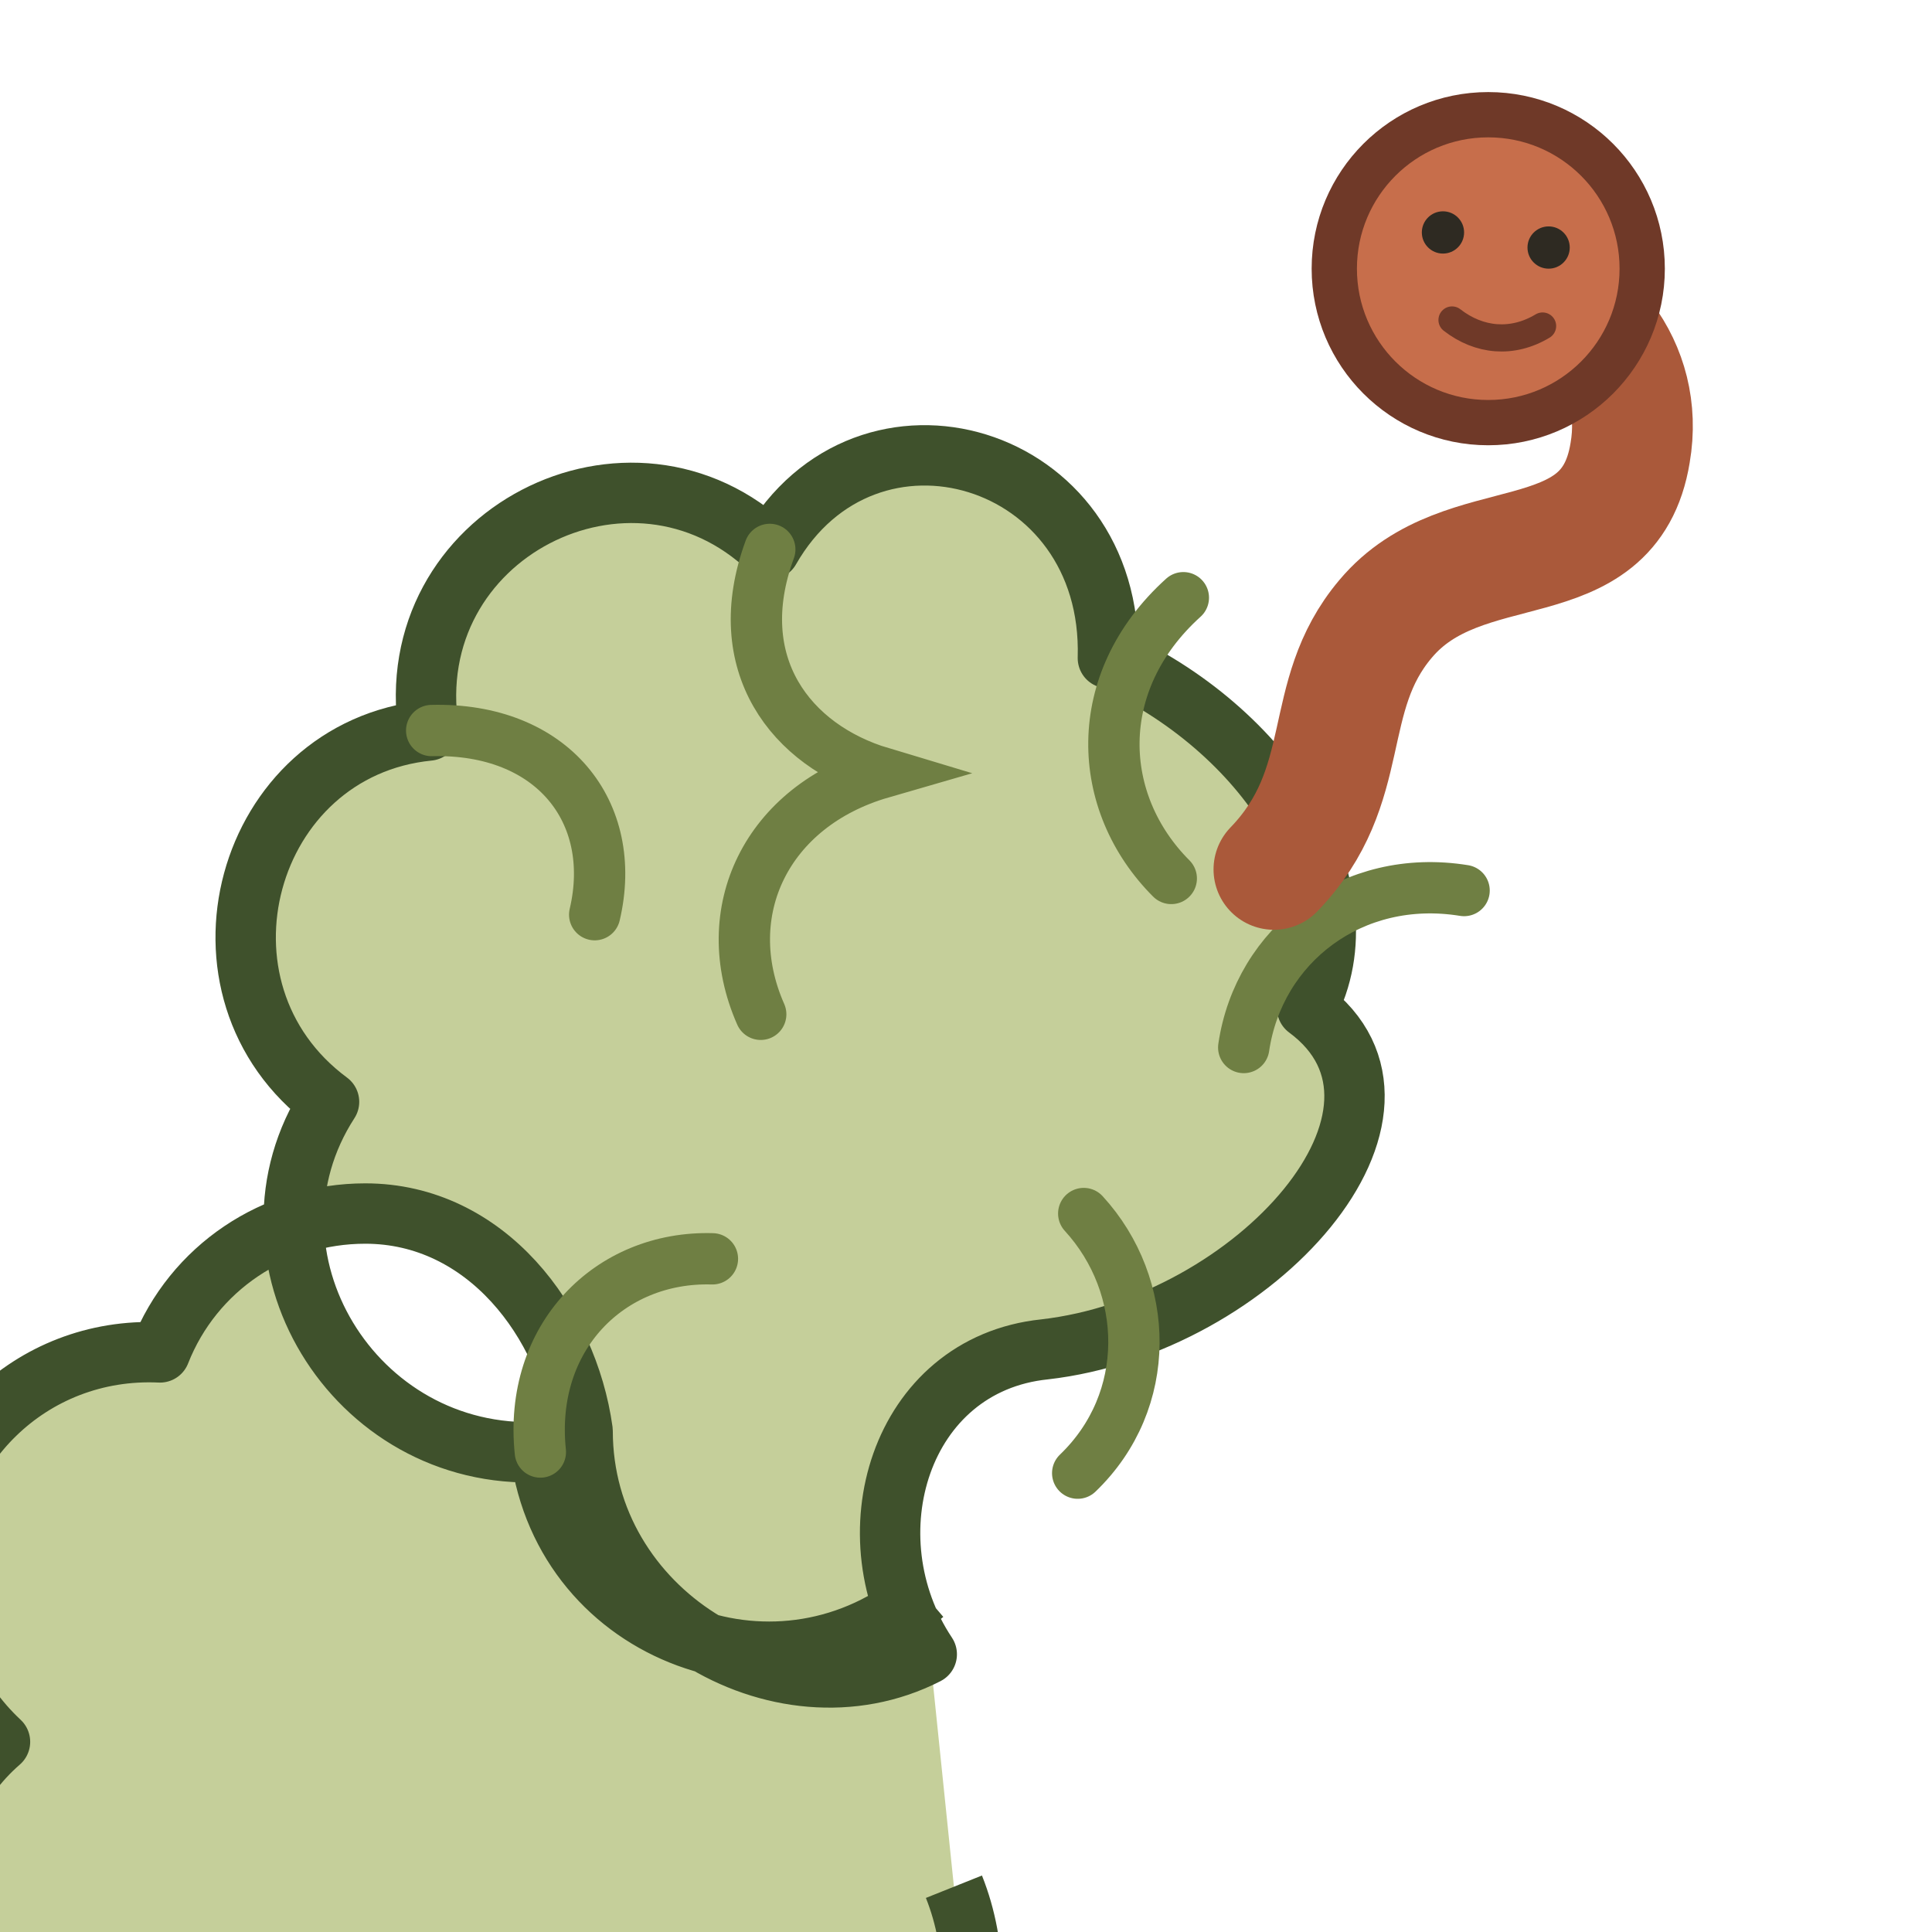
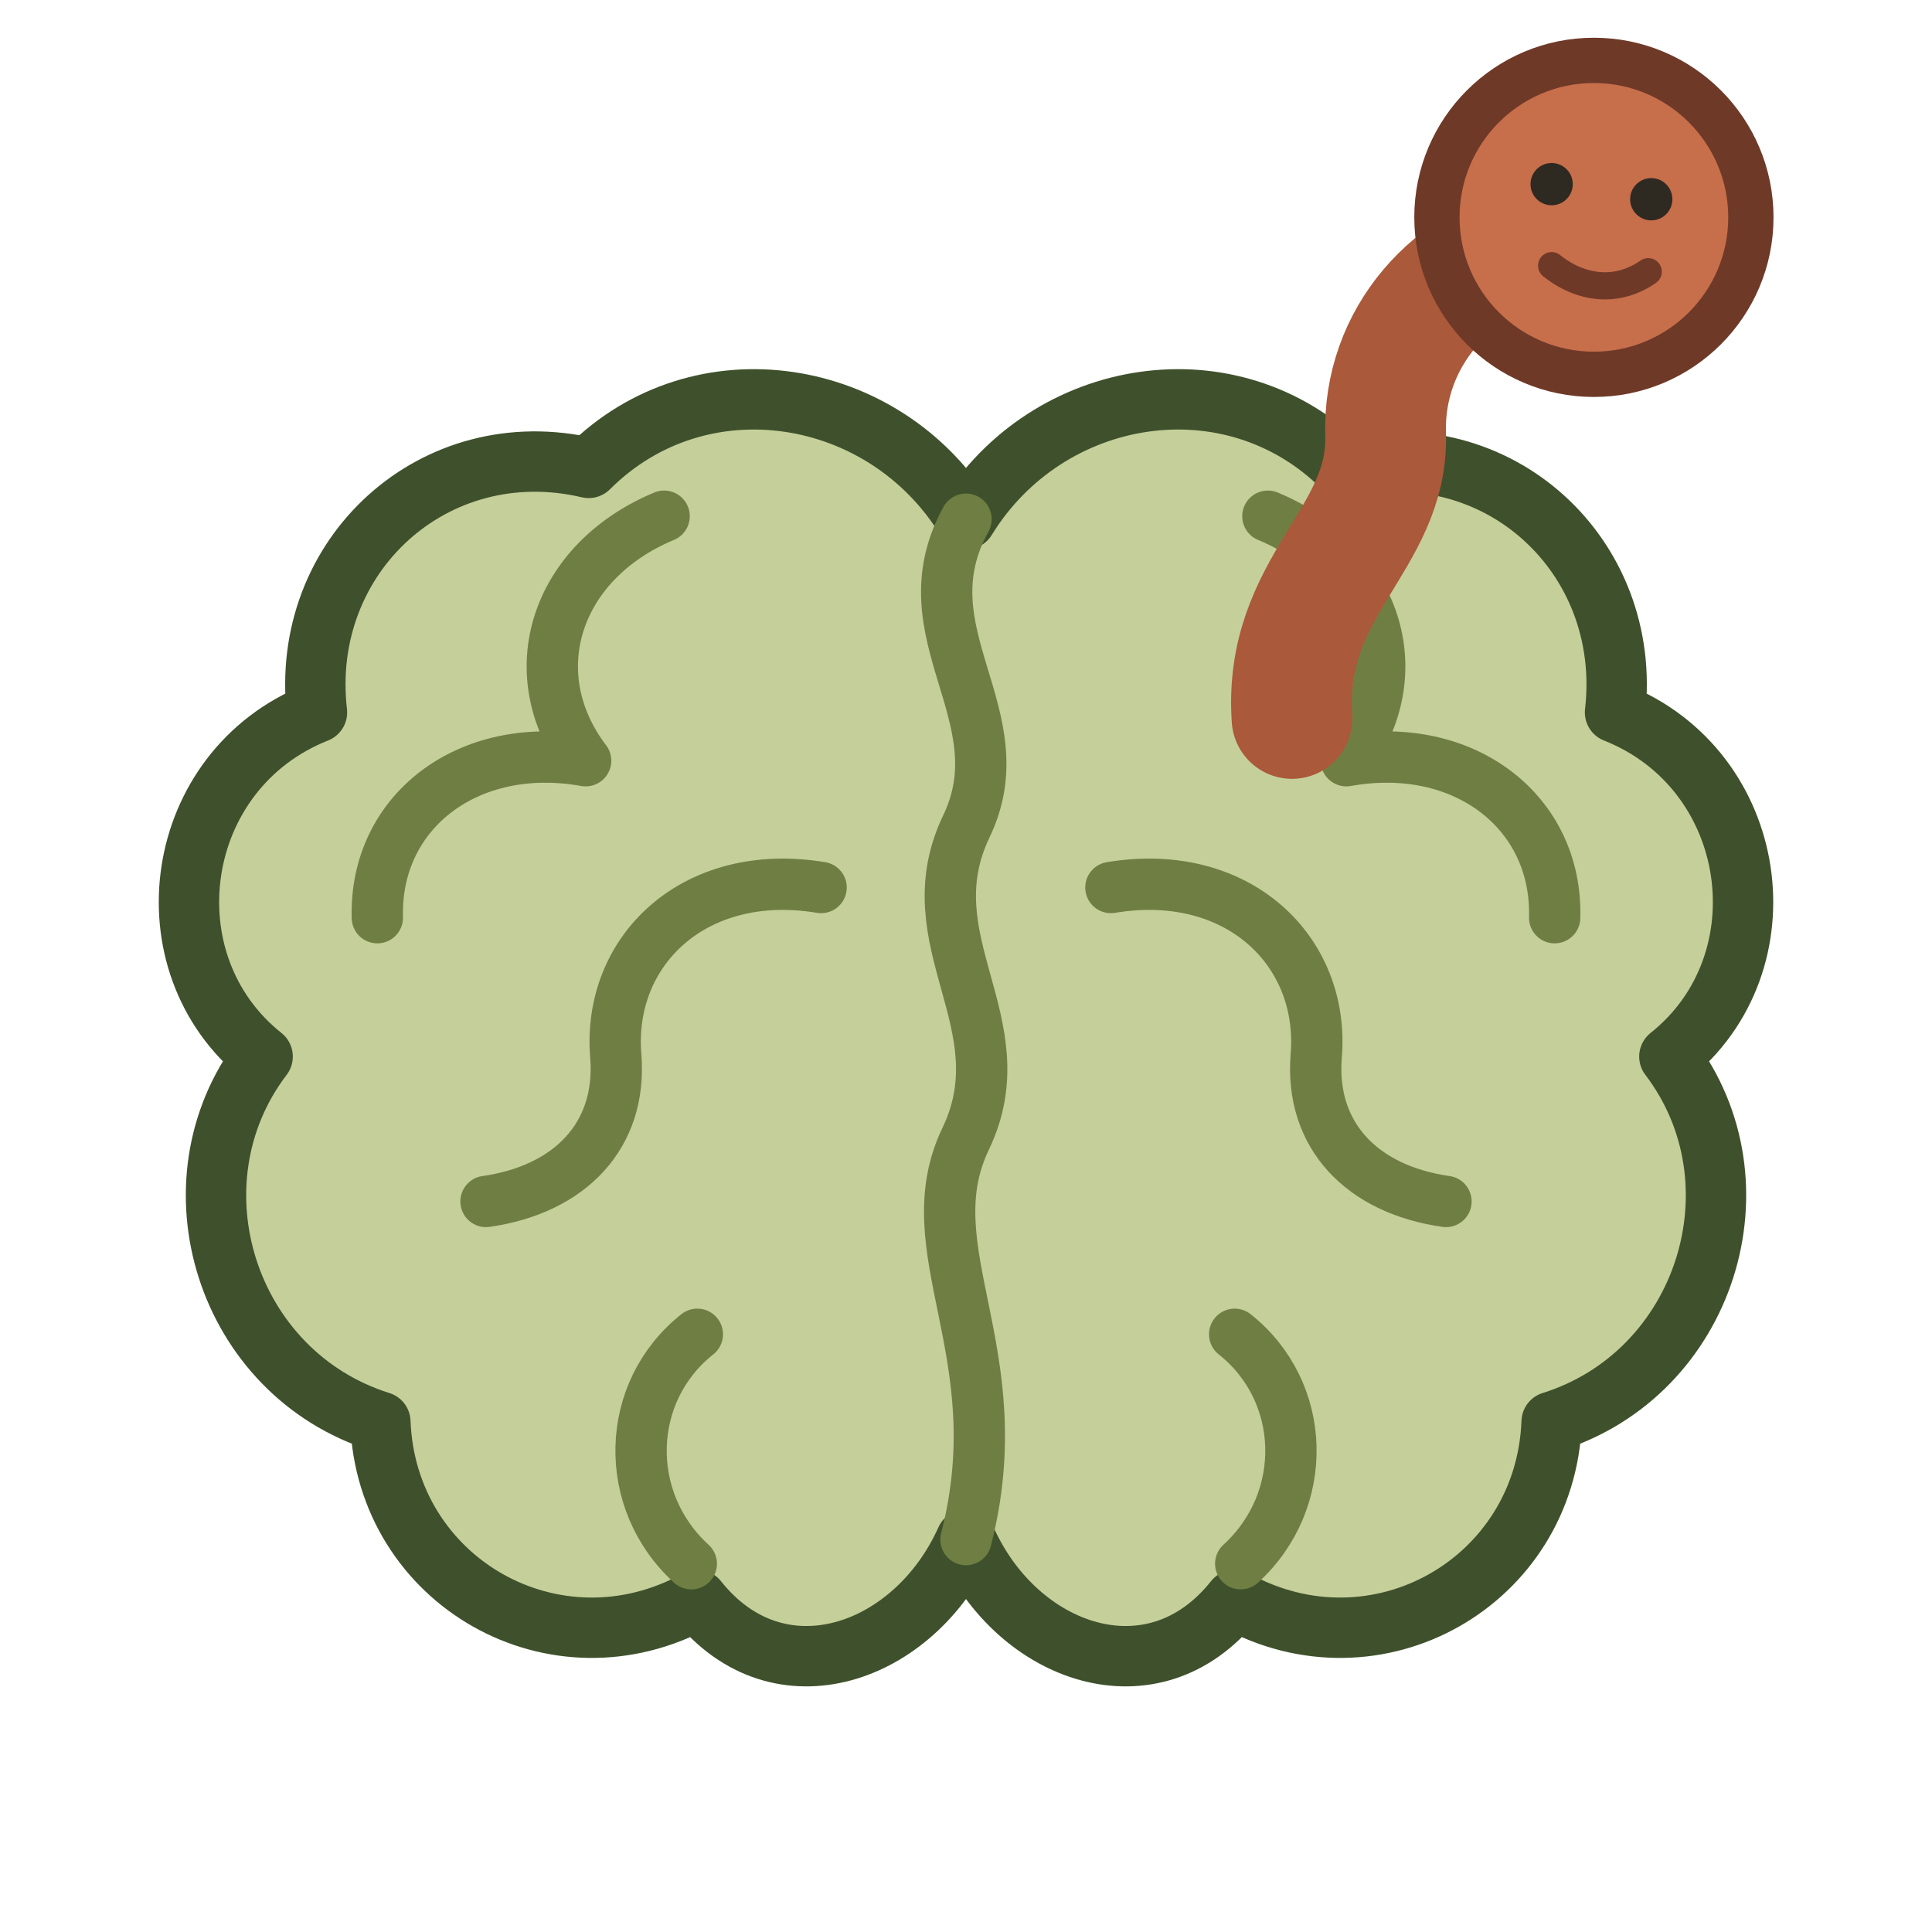
<svg xmlns="http://www.w3.org/2000/svg" viewBox="0 0 64 64">
-   <path fill="#c5cf9a" stroke="#3f512c" stroke-width="2" stroke-linejoin="round" d="M30.6 52.8c-4.7 4-11.9 1.4-12.7-4.7-6.2.3-10.3-6.5-7-11.6-5-3.7-2.8-11.7 3.3-12.3-1-6.5 6.7-10.4 11.3-6 3.2-5.6 11.4-3.2 11.2 3.6 5.2 2.3 8.7 7.6 6.6 11.6 4.6 3.4-1.7 10.5-8.7 11.3-4.8.5-6.5 6.2-3.9 10.1-4.9 2.5-11.4-1.4-11.4-7.4-.5-3.6-3.2-7.2-7.2-7.2-3 0-5.7 1.8-6.8 4.6-4.3-.2-7.7 3.2-7.7 7.4 0 2.1.9 4.1 2.4 5.5-1.5 1.3-2.4 3.3-2.4 5.4 0 4.2 3.6 7.6 7.9 7.3.7 3 3.4 5.2 6.6 5.2 2.2 0 4.2-1 5.5-2.6 1.6 1.2 3.5 1.8 5.5 1.8 5 0 9.1-4.1 9.1-9.1 0-1.1-.2-2.2-.6-3.2" />
-   <path fill="none" stroke="#6f7f43" stroke-width="1.7" stroke-linecap="round" d="M25.5 18.2c-1.4 3.8.7 6.5 3.7 7.4-3.8 1.1-5.5 4.6-4 8M14.3 24.2c4-.1 6.2 2.7 5.4 6.1M17.9 48.1c-.4-3.8 2.3-6.5 5.7-6.4M39.2 19.8c-3.1 2.8-2.9 6.8-.4 9.3M48.5 29.5c-3.7-.6-6.8 1.8-7.3 5.2M35.7 48.8c2.5-2.4 2.4-6.2.2-8.6" />
-   <path fill="none" stroke="#aa593a" stroke-width="4" stroke-linecap="round" d="M42.2 28.8c2.7-2.8 1.5-5.7 3.7-8.3 2.6-3.1 7.4-1.2 8.1-5.5.5-2.9-1.5-5.2-4-5.8" />
-   <circle cx="49.3" cy="8.9" r="5.1" fill="#c76e4b" stroke="#6f3928" stroke-width="1.5" />
-   <circle cx="47.8" cy="7.7" r=".7" fill="#2e2a22" />
-   <circle cx="51.3" cy="8.2" r=".7" fill="#2e2a22" />
-   <path d="M48.1 10.6c.9.7 2 .8 3 .2" fill="none" stroke="#6f3928" stroke-width=".9" stroke-linecap="round" />
+   <path fill="#c5cf9a" stroke="#3f512c" stroke-width="2" stroke-linejoin="round" d="M32 17.2c-2.7-4.4-8.8-5.4-12.5-1.7-5.1-1.2-9.6 2.9-9 8.1-4.8 1.9-5.7 8.3-1.8 11.4-3.2 4.2-1.2 10.5 3.9 12.1.2 5.3 5.8 8.5 10.5 5.9 2.7 3.4 7.2 1.8 8.9-2 1.7 3.8 6.2 5.4 8.9 2 4.7 2.6 10.3-.6 10.5-5.9 5.1-1.6 7.1-7.9 3.9-12.1 3.9-3.1 3-9.5-1.8-11.4.6-5.2-3.9-9.3-9-8.1-3.7-3.7-9.8-2.7-12.5 1.7Z" />
+   <path fill="none" stroke="#6f7f43" stroke-width="1.7" stroke-linecap="round" stroke-linejoin="round" d="M32 17.2c-2.1 3.8 1.8 6.5 0 10.2-1.8 3.8 1.8 6.5 0 10.3-1.8 3.7 1.6 7.1 0 13.3M22 17.1c-3.6 1.5-4.8 5.2-2.6 8.1-3.9-.7-7 1.7-6.9 5.2M27.2 29.4c-4.2-.7-7.1 2.1-6.8 5.6.2 2.6-1.5 4.4-4.3 4.8M22.9 51.8c-2.3-2.1-2.2-5.7.2-7.6M42 17.1c3.6 1.5 4.8 5.2 2.6 8.1 3.9-.7 7 1.7 6.9 5.2M36.8 29.4c4.2-.7 7.1 2.1 6.8 5.6-.2 2.6 1.5 4.4 4.3 4.8M41.1 51.8c2.3-2.1 2.2-5.7-.2-7.6" />
+   <path fill="none" stroke="#aa593a" stroke-width="4" stroke-linecap="round" d="M42.8 23.8c-.3-4.4 3.2-5.9 3.1-9.4-.1-3.2 2.2-5.8 5.3-6.4" />
+   <circle cx="52.8" cy="7.2" r="5.2" fill="#c76e4b" stroke="#6f3928" stroke-width="1.5" />
+   <circle cx="51.4" cy="6.1" r=".7" fill="#2e2a22" />
+   <circle cx="54.7" cy="6.6" r=".7" fill="#2e2a22" />
+   <path d="M51.4 8.8c1 .8 2.2.9 3.2.2" fill="none" stroke="#6f3928" stroke-width=".9" stroke-linecap="round" />
</svg>
